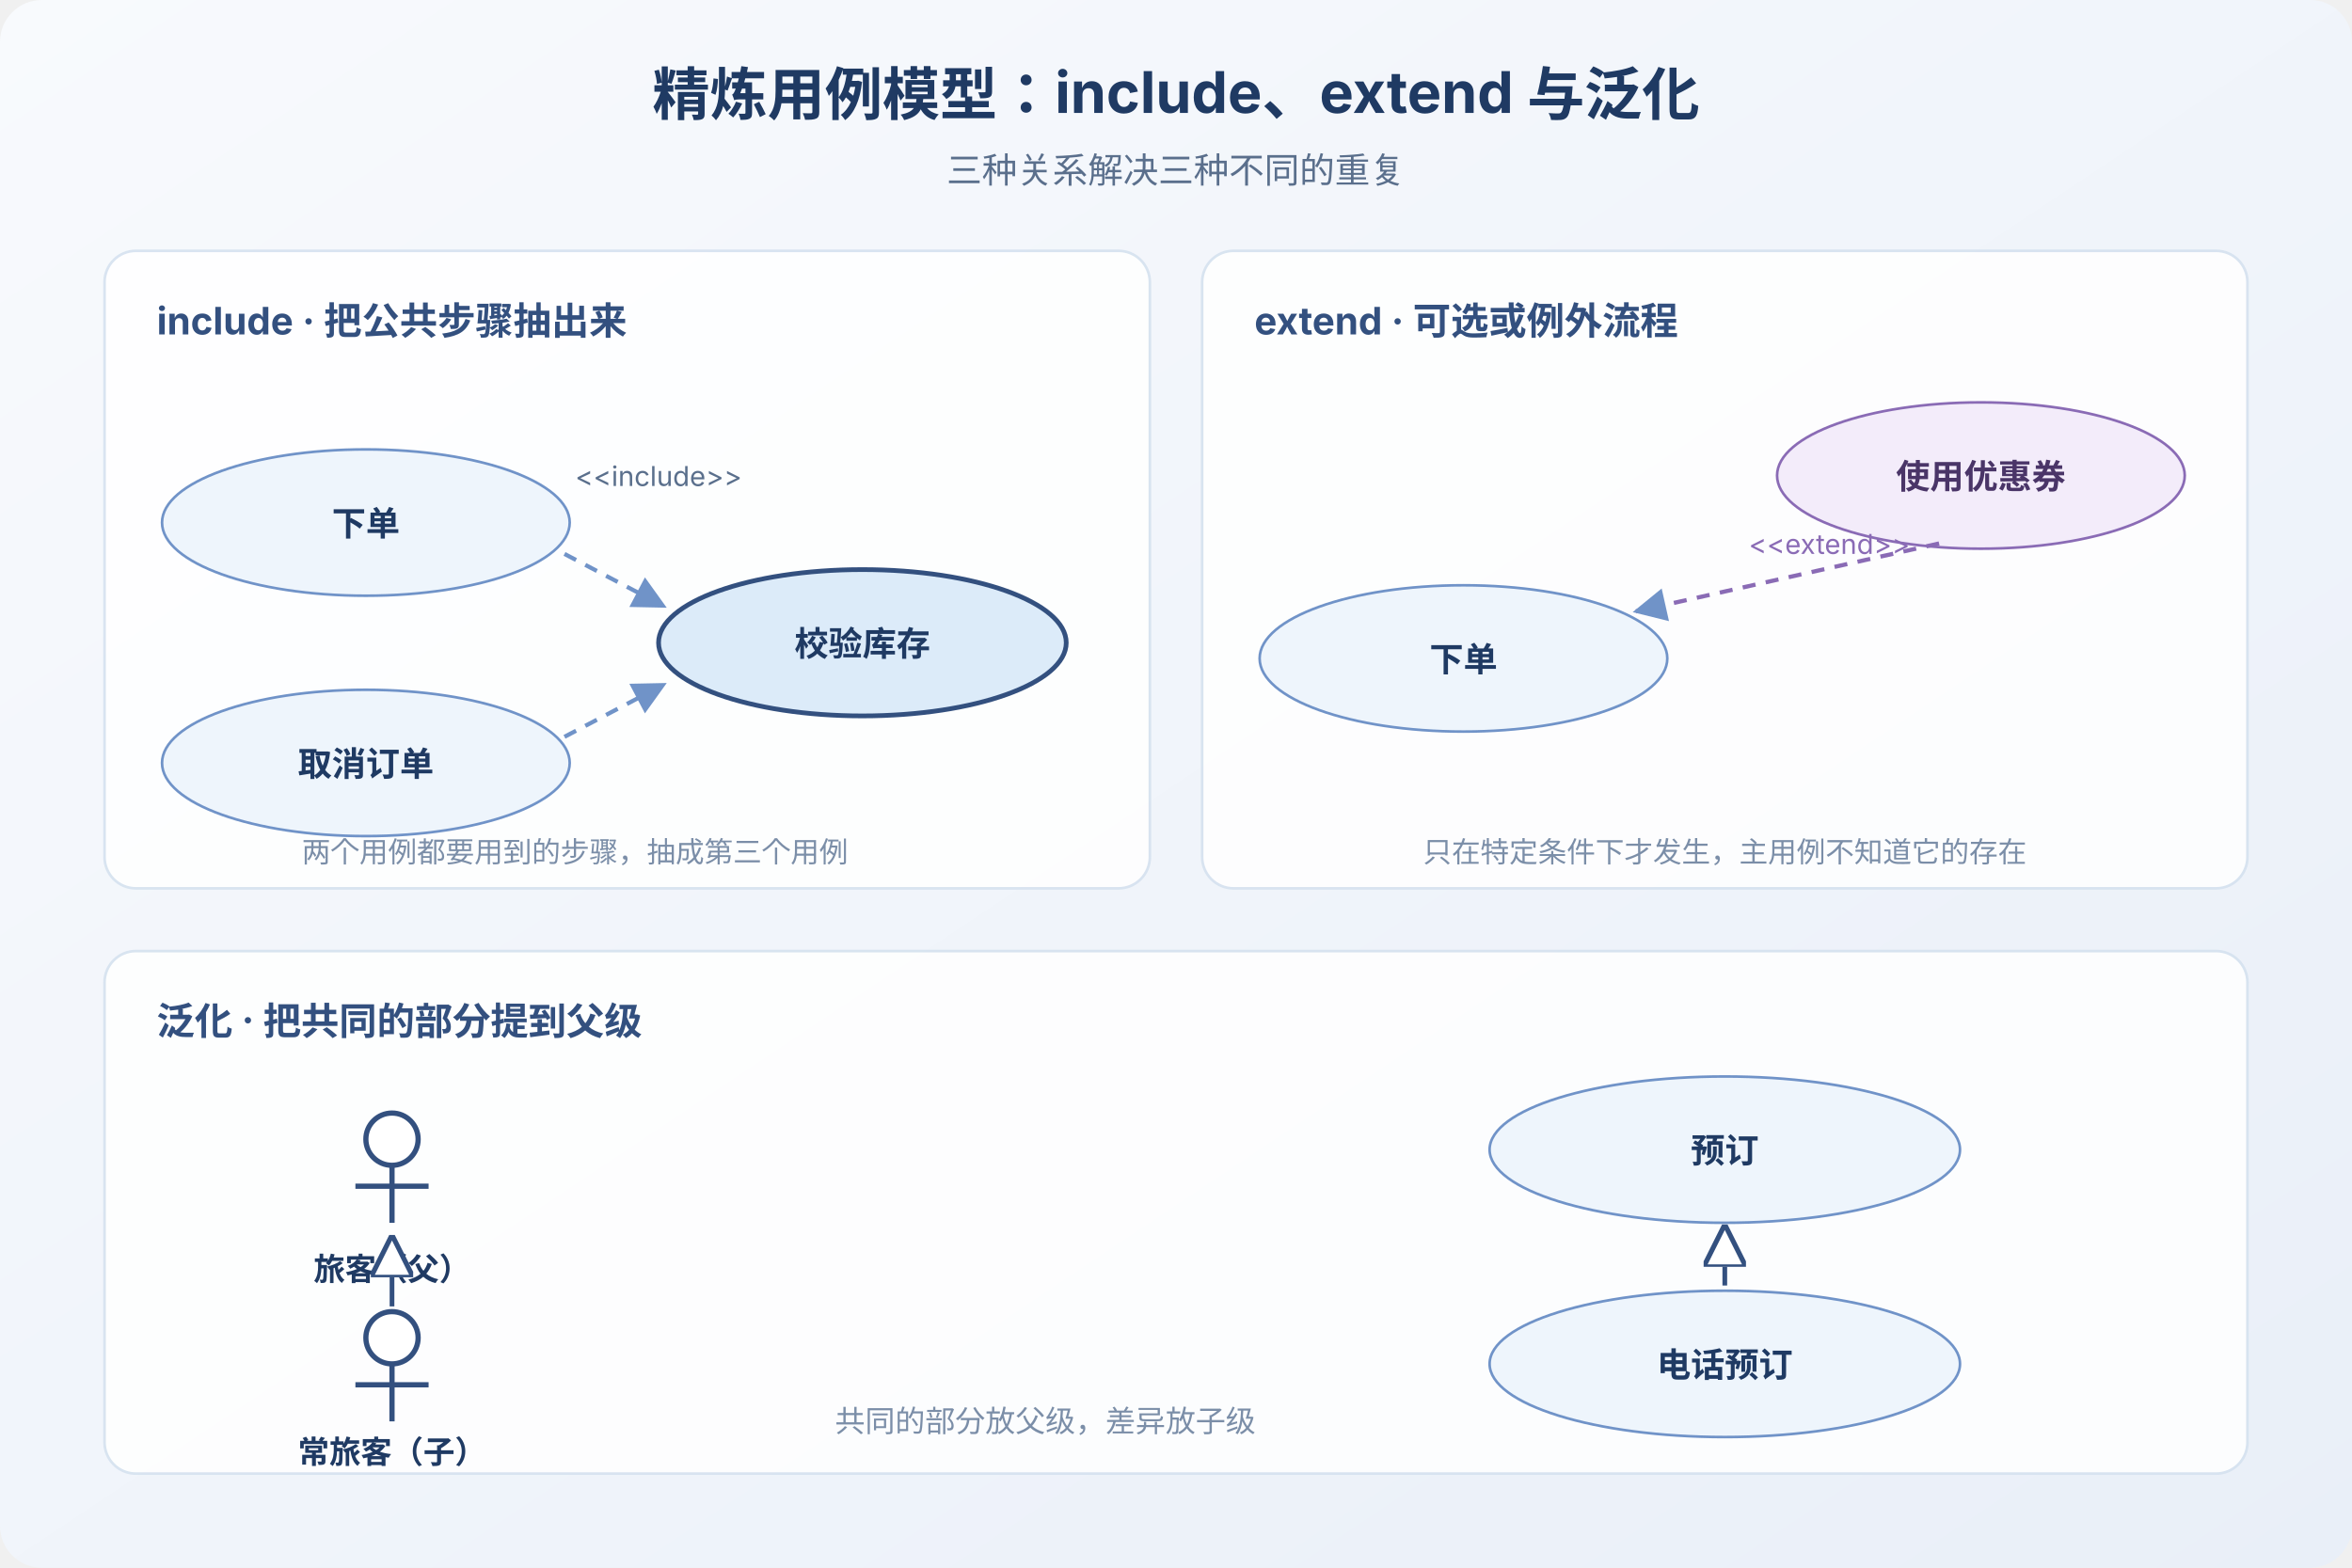
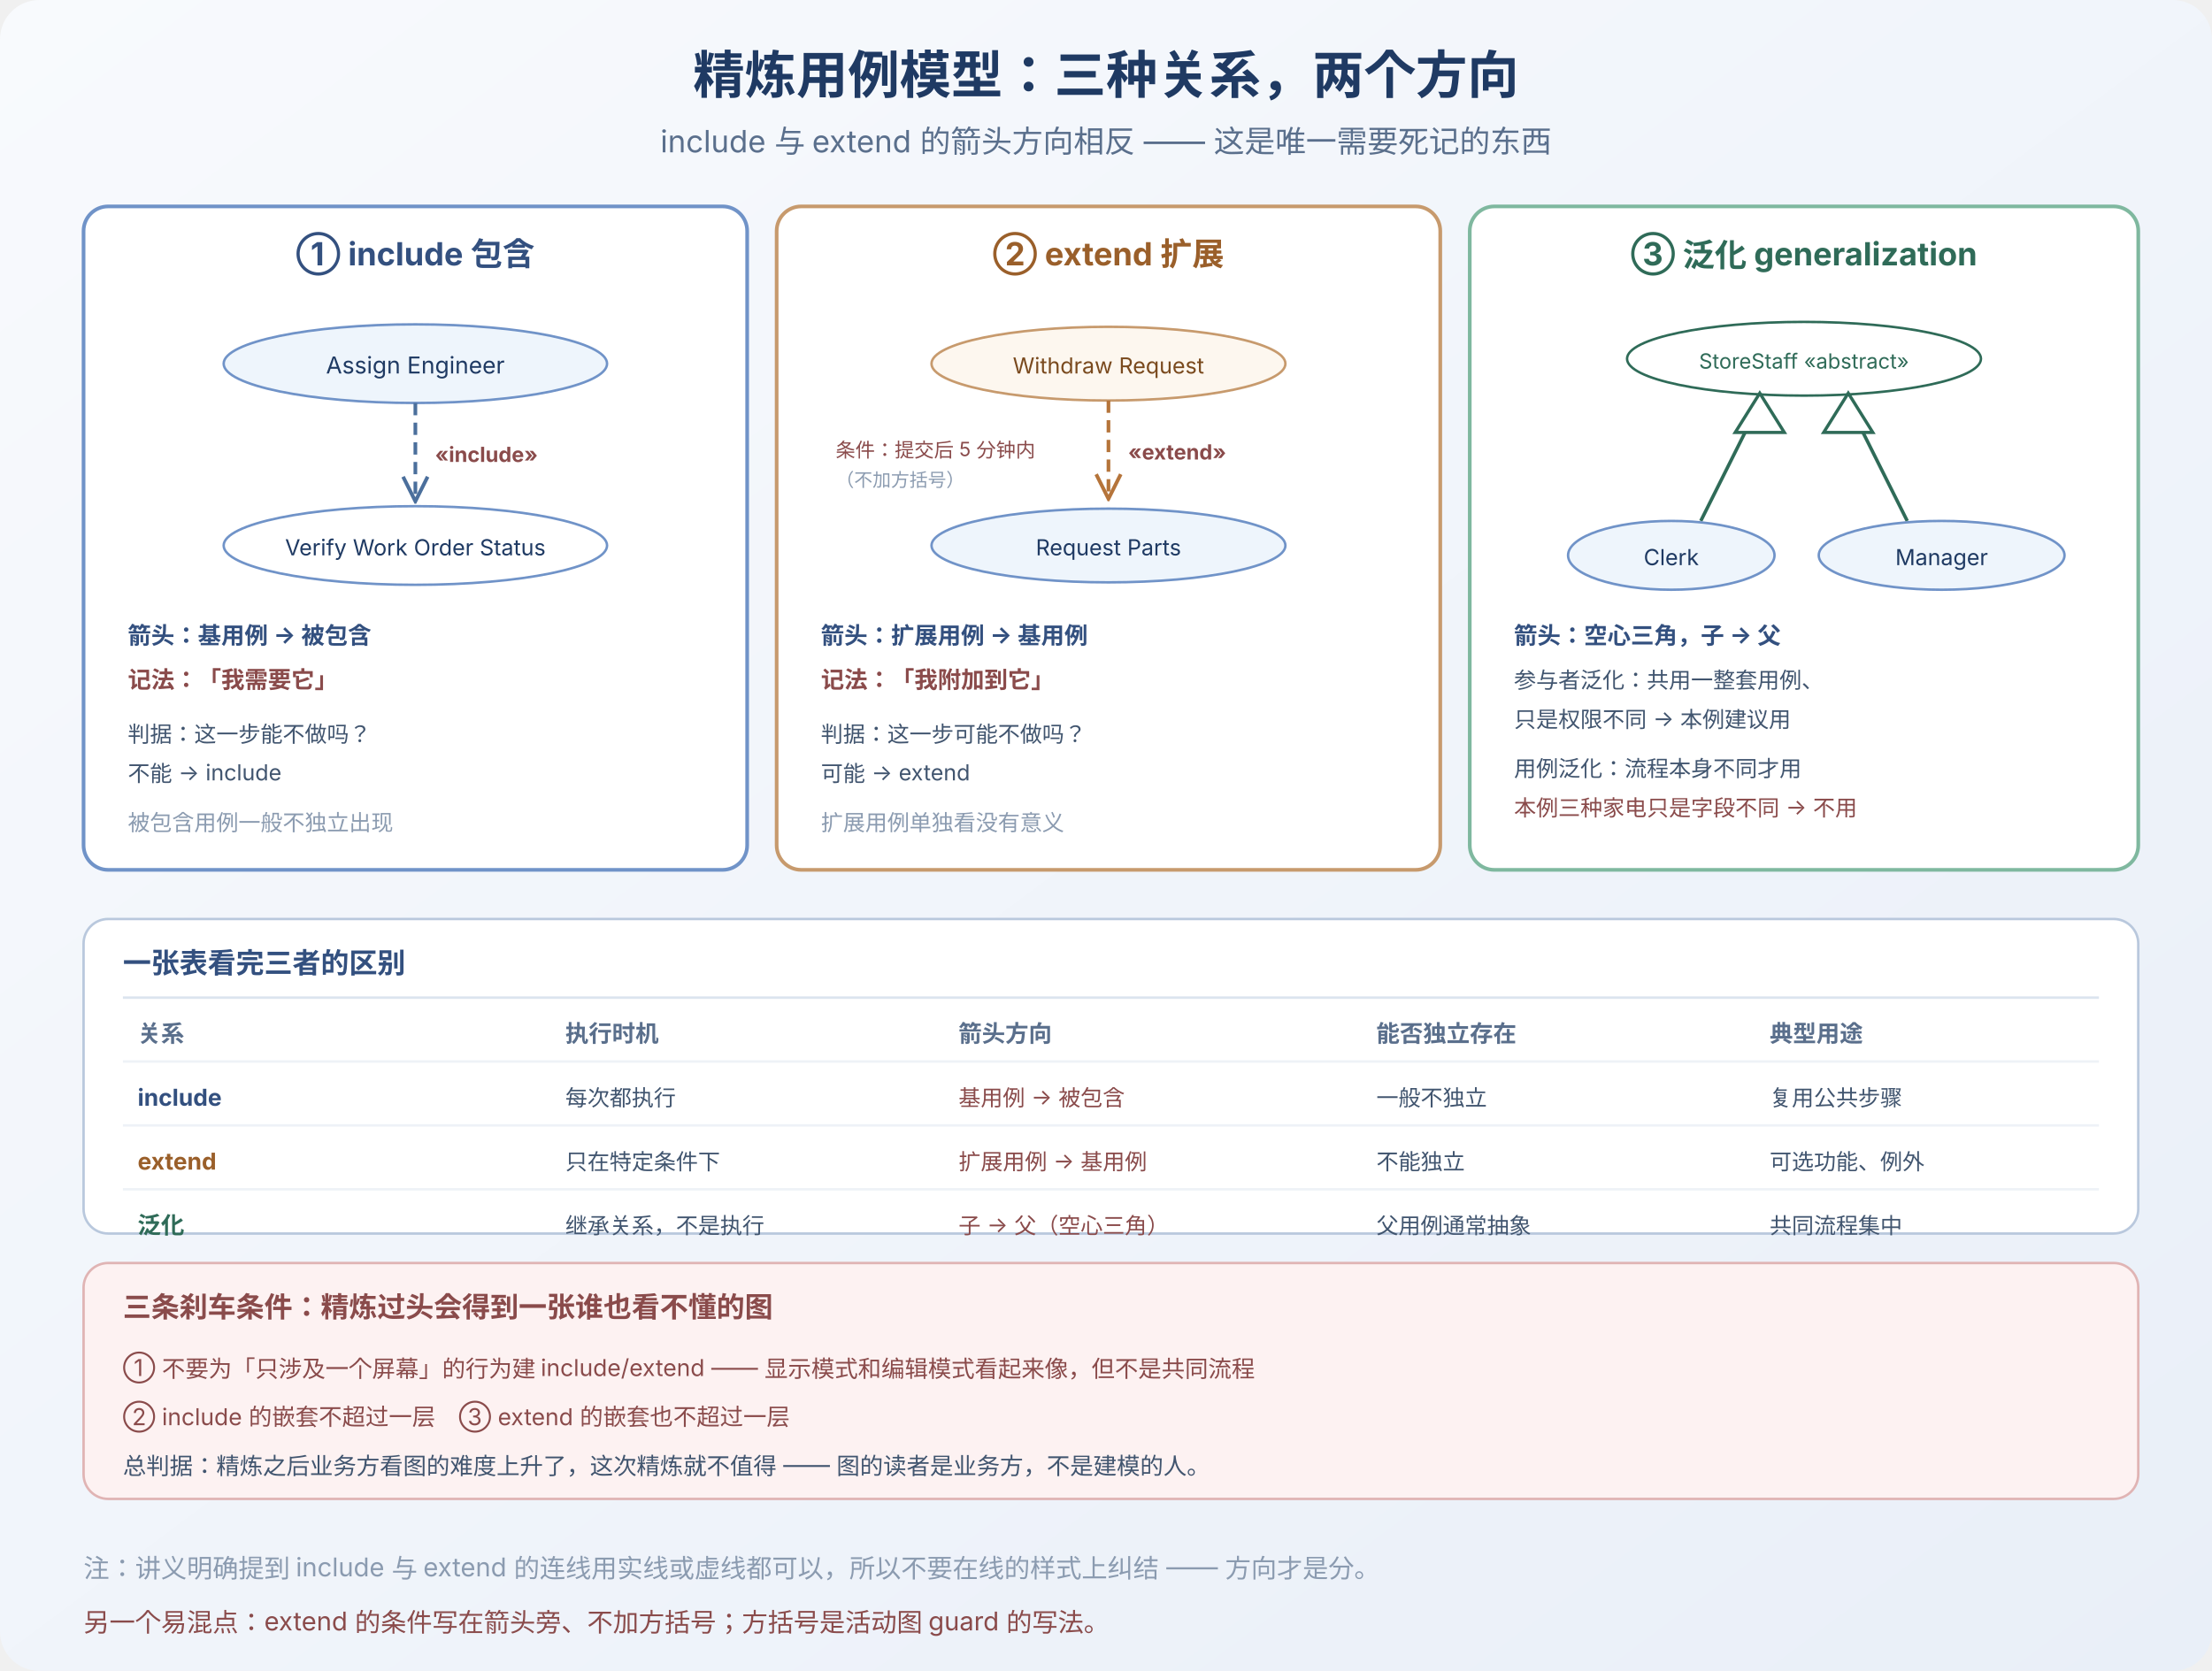
- <svg xmlns="http://www.w3.org/2000/svg" viewBox="0 0 900 600" width="900" height="600" role="img" aria-label="精炼用例模型的三种方式：include 把公共步骤抽成被复用的用例，extend 描述可选或例外流程，泛化把共同部分抽象成父级，包括参与者泛化与用例泛化" font-family="system-ui, -apple-system, 'Segoe UI', 'Noto Sans SC', 'Microsoft YaHei', sans-serif">
+ <svg xmlns="http://www.w3.org/2000/svg" viewBox="0 0 900 680" width="900" height="680" role="img" aria-label="精炼用例模型的三种关系：include 把公共步骤抽出来，箭头由基用例指向被包含用例；extend 描述可选或例外流程，箭头由扩展用例指向基用例，两者方向相反；泛化把共同部分抽象成父级，空心三角由子指向父，参与者泛化与用例泛化都适用。每个关系旁标注判断依据与记忆锚点" font-family="system-ui, -apple-system, 'Segoe UI', 'Noto Sans SC', 'Microsoft YaHei', sans-serif">
  <defs>
    <linearGradient id="iebg" x1="0" y1="0" x2="1" y2="1">
      <stop offset="0" stop-color="#f8fafd" />
      <stop offset="1" stop-color="#e9eff8" />
    </linearGradient>
-     <marker id="ieDep" viewBox="0 0 10 10" refX="9" refY="5" markerWidth="8" markerHeight="8" orient="auto-start-reverse">
-       <path d="M 0 0 L 10 5 L 0 10 Z" fill="#7093c8" />
+     <marker id="ieOpen" viewBox="0 0 12 12" refX="11" refY="6" markerWidth="8" markerHeight="8" orient="auto-start-reverse">
+       <path d="M 1 1 L 11 6 L 1 11" fill="none" stroke="#4b6f9c" stroke-width="1.5" />
    </marker>
-     <marker id="ieGen" viewBox="0 0 12 12" refX="11" refY="6" markerWidth="9" markerHeight="9" orient="auto-start-reverse">
-       <path d="M 0 0 L 12 6 L 0 12 Z" fill="#ffffff" stroke="#33507f" stroke-width="1.4" />
+     <marker id="ieOpenWarm" viewBox="0 0 12 12" refX="11" refY="6" markerWidth="8" markerHeight="8" orient="auto-start-reverse">
+       <path d="M 1 1 L 11 6 L 1 11" fill="none" stroke="#b5743a" stroke-width="1.5" />
    </marker>
  </defs>
-   <rect width="900" height="600" rx="16" fill="url(#iebg)" />
-   <text x="450" y="44" text-anchor="middle" font-size="22" font-weight="700" fill="#1f3a63">精炼用例模型：include、extend 与泛化</text>
-   <text x="450" y="70" text-anchor="middle" font-size="13.5" fill="#5a6f8c">三种关系解决三种不同的重复</text>
-   <rect x="40" y="96" width="400" height="244" rx="12" fill="#ffffff" opacity="0.85" stroke="#d3e0ee" />
-   <text x="60" y="128" font-size="14.5" font-weight="700" fill="#33507f">include · 把公共步骤抽出来</text>
-   <ellipse cx="140" cy="200" rx="78" ry="28" fill="#eef5fc" stroke="#7093c8" />
-   <text x="140" y="205" text-anchor="middle" font-size="13" font-weight="600" fill="#1f3a63">下单</text>
-   <ellipse cx="140" cy="292" rx="78" ry="28" fill="#eef5fc" stroke="#7093c8" />
-   <text x="140" y="297" text-anchor="middle" font-size="13" font-weight="600" fill="#1f3a63">取消订单</text>
-   <ellipse cx="330" cy="246" rx="78" ry="28" fill="#dcebf9" stroke="#33507f" stroke-width="1.8" />
-   <text x="330" y="251" text-anchor="middle" font-size="13" font-weight="600" fill="#1f3a63">校验库存</text>
-   <line x1="216" y1="212" x2="254" y2="232" stroke="#7093c8" stroke-width="1.6" stroke-dasharray="5 4" marker-end="url(#ieDep)" />
-   <line x1="216" y1="282" x2="254" y2="262" stroke="#7093c8" stroke-width="1.6" stroke-dasharray="5 4" marker-end="url(#ieDep)" />
-   <text x="252" y="186" text-anchor="middle" font-size="10.5" fill="#5a6f8c">&lt;&lt;include&gt;&gt;</text>
-   <text x="220" y="330" text-anchor="middle" font-size="11" fill="#7b8ea8">两个用例都要用到的步骤，抽成第三个用例</text>
-   <rect x="460" y="96" width="400" height="244" rx="12" fill="#ffffff" opacity="0.85" stroke="#d3e0ee" />
-   <text x="480" y="128" font-size="14.5" font-weight="700" fill="#33507f">extend · 可选或例外流程</text>
-   <ellipse cx="560" cy="252" rx="78" ry="28" fill="#eef5fc" stroke="#7093c8" />
-   <text x="560" y="257" text-anchor="middle" font-size="13" font-weight="600" fill="#1f3a63">下单</text>
-   <ellipse cx="758" cy="182" rx="78" ry="28" fill="#f3ecfa" stroke="#8a6bb5" />
-   <text x="758" y="187" text-anchor="middle" font-size="13" font-weight="600" fill="#4a3568">使用优惠券</text>
-   <line x1="742" y1="208" x2="626" y2="234" stroke="#8a6bb5" stroke-width="1.6" stroke-dasharray="5 4" marker-end="url(#ieDep)" />
-   <text x="700" y="212" text-anchor="middle" font-size="10.5" fill="#8a6bb5">&lt;&lt;extend&gt;&gt;</text>
-   <text x="660" y="330" text-anchor="middle" font-size="11" fill="#7b8ea8">只在特定条件下才发生，主用例不知道它的存在</text>
-   <rect x="40" y="364" width="820" height="200" rx="12" fill="#ffffff" opacity="0.85" stroke="#d3e0ee" />
-   <text x="60" y="396" font-size="14.5" font-weight="700" fill="#33507f">泛化 · 把共同的部分提到父级</text>
-   <circle cx="150" cy="436" r="10" fill="#ffffff" stroke="#33507f" stroke-width="2" />
-   <line x1="150" y1="446" x2="150" y2="468" stroke="#33507f" stroke-width="2" />
-   <line x1="136" y1="454" x2="164" y2="454" stroke="#33507f" stroke-width="2" />
-   <text x="150" y="490" text-anchor="middle" font-size="12" font-weight="600" fill="#1f3a63">旅客（父）</text>
-   <circle cx="150" cy="512" r="10" fill="#ffffff" stroke="#33507f" stroke-width="2" />
-   <line x1="150" y1="522" x2="150" y2="544" stroke="#33507f" stroke-width="2" />
-   <line x1="136" y1="530" x2="164" y2="530" stroke="#33507f" stroke-width="2" />
-   <text x="150" y="560" text-anchor="middle" font-size="12" font-weight="600" fill="#1f3a63">常旅客（子）</text>
-   <line x1="150" y1="500" x2="150" y2="474" stroke="#33507f" stroke-width="1.8" marker-end="url(#ieGen)" />
-   <ellipse cx="660" cy="440" rx="90" ry="28" fill="#eef5fc" stroke="#7093c8" />
-   <text x="660" y="445" text-anchor="middle" font-size="13" font-weight="600" fill="#1f3a63">预订</text>
-   <ellipse cx="660" cy="522" rx="90" ry="28" fill="#eef5fc" stroke="#7093c8" />
-   <text x="660" y="527" text-anchor="middle" font-size="13" font-weight="600" fill="#1f3a63">电话预订</text>
-   <line x1="660" y1="492" x2="660" y2="470" stroke="#33507f" stroke-width="1.8" marker-end="url(#ieGen)" />
-   <text x="400" y="548" text-anchor="middle" font-size="11.5" fill="#7b8ea8">共同的部分放父级，差异放子级</text>
+   <rect width="900" height="680" rx="16" fill="url(#iebg)" />
+   <text x="450" y="38" text-anchor="middle" font-size="21" font-weight="700" fill="#1f3a63">精炼用例模型：三种关系，两个方向</text>
+   <text x="450" y="62" text-anchor="middle" font-size="12.5" fill="#5a6f8c">include 与 extend 的箭头方向相反 —— 这是唯一需要死记的东西</text>
+   <rect x="34" y="84" width="270" height="270" rx="10" fill="#ffffff" stroke="#7093c8" stroke-width="1.5" />
+   <text x="169" y="108" text-anchor="middle" font-size="13" font-weight="700" fill="#33507f">① include 包含</text>
+   <ellipse cx="169" cy="148" rx="78" ry="16" fill="#eef5fc" stroke="#7093c8" />
+   <text x="169" y="152" text-anchor="middle" font-size="9.5" fill="#1f3a63">Assign Engineer</text>
+   <line x1="169" y1="164" x2="169" y2="204" stroke="#4b6f9c" stroke-width="1.5" stroke-dasharray="5 3" marker-end="url(#ieOpen)" />
+   <text x="177" y="188" font-size="8.5" font-weight="700" fill="#8a4b4b">«include»</text>
+   <ellipse cx="169" cy="222" rx="78" ry="16" fill="#ffffff" stroke="#7093c8" />
+   <text x="169" y="226" text-anchor="middle" font-size="9" fill="#1f3a63">Verify Work Order Status</text>
+   <text x="52" y="262" font-size="9.5" font-weight="700" fill="#33507f">箭头：基用例 → 被包含</text>
+   <text x="52" y="280" font-size="9.5" font-weight="700" fill="#8a4b4b">记法：「我需要它」</text>
+   <text x="52" y="302" font-size="9" fill="#41556f">判据：这一步能不做吗？</text>
+   <text x="52" y="318" font-size="9" fill="#41556f">　　　不能 → include</text>
+   <text x="52" y="338" font-size="9" fill="#8b9bb0">被包含用例一般不独立出现</text>
+   <rect x="316" y="84" width="270" height="270" rx="10" fill="#ffffff" stroke="#c79a6d" stroke-width="1.5" />
+   <text x="451" y="108" text-anchor="middle" font-size="13" font-weight="700" fill="#9a5f2a">② extend 扩展</text>
+   <ellipse cx="451" cy="148" rx="72" ry="15" fill="#fdf7ef" stroke="#c79a6d" />
+   <text x="451" y="152" text-anchor="middle" font-size="9" fill="#7a4a1e">Withdraw Request</text>
+   <line x1="451" y1="163" x2="451" y2="203" stroke="#b5743a" stroke-width="1.5" stroke-dasharray="5 3" marker-end="url(#ieOpenWarm)" />
+   <text x="459" y="187" font-size="8.5" font-weight="700" fill="#8a4b4b">«extend»</text>
+   <text x="340" y="186" font-size="8" fill="#8a4b4b">条件：提交后 5 分钟内</text>
+   <text x="340" y="198" font-size="7.5" fill="#8b9bb0">（不加方括号）</text>
+   <ellipse cx="451" cy="222" rx="72" ry="15" fill="#eef5fc" stroke="#7093c8" />
+   <text x="451" y="226" text-anchor="middle" font-size="9" fill="#1f3a63">Request Parts</text>
+   <text x="334" y="262" font-size="9.5" font-weight="700" fill="#33507f">箭头：扩展用例 → 基用例</text>
+   <text x="334" y="280" font-size="9.5" font-weight="700" fill="#8a4b4b">记法：「我附加到它」</text>
+   <text x="334" y="302" font-size="9" fill="#41556f">判据：这一步可能不做吗？</text>
+   <text x="334" y="318" font-size="9" fill="#41556f">　　　可能 → extend</text>
+   <text x="334" y="338" font-size="9" fill="#8b9bb0">扩展用例单独看没有意义</text>
+   <rect x="598" y="84" width="272" height="270" rx="10" fill="#ffffff" stroke="#7fb89f" stroke-width="1.5" />
+   <text x="734" y="108" text-anchor="middle" font-size="13" font-weight="700" fill="#2f6b58">③ 泛化 generalization</text>
+   <ellipse cx="734" cy="146" rx="72" ry="15" fill="#ffffff" stroke="#2f6b58" />
+   <text x="734" y="150" text-anchor="middle" font-size="8.5" fill="#2f6b58">StoreStaff «abstract»</text>
+   <line x1="692" y1="212" x2="716" y2="164" stroke="#2f6b58" stroke-width="1.4" />
+   <path d="M 706 176 L 716 160 L 726 176 z" fill="#ffffff" stroke="#2f6b58" stroke-width="1.3" />
+   <line x1="776" y1="212" x2="752" y2="164" stroke="#2f6b58" stroke-width="1.4" />
+   <path d="M 742 176 L 752 160 L 762 176 z" fill="#ffffff" stroke="#2f6b58" stroke-width="1.3" />
+   <ellipse cx="680" cy="226" rx="42" ry="14" fill="#eef5fc" stroke="#7093c8" />
+   <text x="680" y="230" text-anchor="middle" font-size="9" fill="#1f3a63">Clerk</text>
+   <ellipse cx="790" cy="226" rx="50" ry="14" fill="#eef5fc" stroke="#7093c8" />
+   <text x="790" y="230" text-anchor="middle" font-size="9" fill="#1f3a63">Manager</text>
+   <text x="616" y="262" font-size="9.5" font-weight="700" fill="#33507f">箭头：空心三角，子 → 父</text>
+   <text x="616" y="280" font-size="9" fill="#41556f">参与者泛化：共用一整套用例、</text>
+   <text x="616" y="296" font-size="9" fill="#41556f">只是权限不同 → 本例建议用</text>
+   <text x="616" y="316" font-size="9" fill="#41556f">用例泛化：流程本身不同才用</text>
+   <text x="616" y="332" font-size="9" fill="#8a4b4b">本例三种家电只是字段不同 → 不用</text>
+   <rect x="34" y="374" width="836" height="128" rx="10" fill="#ffffff" stroke="#b9c8dd" />
+   <text x="50" y="396" font-size="11.5" font-weight="700" fill="#33507f">一张表看完三者的区别</text>
+   <line x1="50" y1="406" x2="854" y2="406" stroke="#dbe4ef" stroke-width="1" />
+   <text x="56" y="424" font-size="9.5" font-weight="700" fill="#5a6f8c">关系</text>
+   <text x="230" y="424" font-size="9.5" font-weight="700" fill="#5a6f8c">执行时机</text>
+   <text x="390" y="424" font-size="9.5" font-weight="700" fill="#5a6f8c">箭头方向</text>
+   <text x="560" y="424" font-size="9.5" font-weight="700" fill="#5a6f8c">能否独立存在</text>
+   <text x="720" y="424" font-size="9.5" font-weight="700" fill="#5a6f8c">典型用途</text>
+   <line x1="50" y1="432" x2="854" y2="432" stroke="#eef2f7" stroke-width="1" />
+   <text x="56" y="450" font-size="9.5" font-weight="700" fill="#33507f">include</text>
+   <text x="230" y="450" font-size="9" fill="#41556f">每次都执行</text>
+   <text x="390" y="450" font-size="9" fill="#8a4b4b">基用例 → 被包含</text>
+   <text x="560" y="450" font-size="9" fill="#41556f">一般不独立</text>
+   <text x="720" y="450" font-size="9" fill="#41556f">复用公共步骤</text>
+   <line x1="50" y1="458" x2="854" y2="458" stroke="#eef2f7" stroke-width="1" />
+   <text x="56" y="476" font-size="9.5" font-weight="700" fill="#9a5f2a">extend</text>
+   <text x="230" y="476" font-size="9" fill="#41556f">只在特定条件下</text>
+   <text x="390" y="476" font-size="9" fill="#8a4b4b">扩展用例 → 基用例</text>
+   <text x="560" y="476" font-size="9" fill="#41556f">不能独立</text>
+   <text x="720" y="476" font-size="9" fill="#41556f">可选功能、例外</text>
+   <line x1="50" y1="484" x2="854" y2="484" stroke="#eef2f7" stroke-width="1" />
+   <text x="56" y="502" font-size="9.5" font-weight="700" fill="#2f6b58">泛化</text>
+   <text x="230" y="502" font-size="9" fill="#41556f">继承关系，不是执行</text>
+   <text x="390" y="502" font-size="9" fill="#8a4b4b">子 → 父（空心三角）</text>
+   <text x="560" y="502" font-size="9" fill="#41556f">父用例通常抽象</text>
+   <text x="720" y="502" font-size="9" fill="#41556f">共同流程集中</text>
+   <rect x="34" y="514" width="836" height="96" rx="10" fill="#fdf2f2" stroke="#e0b4b4" />
+   <text x="50" y="536" font-size="11.5" font-weight="700" fill="#8a4b4b">三条刹车条件：精炼过头会得到一张谁也看不懂的图</text>
+   <text x="50" y="560" font-size="9.5" fill="#8a4b4b">① 不要为「只涉及一个屏幕」的行为建 include/extend —— 显示模式和编辑模式看起来像，但不是共同流程</text>
+   <text x="50" y="580" font-size="9.5" fill="#8a4b4b">② include 的嵌套不超过一层　③ extend 的嵌套也不超过一层</text>
+   <text x="50" y="600" font-size="9.5" fill="#41556f">总判据：精炼之后业务方看图的难度上升了，这次精炼就不值得 —— 图的读者是业务方，不是建模的人。</text>
+   <text x="34" y="642" font-size="10.5" fill="#8b9bb0">注：讲义明确提到 include 与 extend 的连线用实线或虚线都可以，所以不要在线的样式上纠结 —— 方向才是分。</text>
+   <text x="34" y="664" font-size="10.5" fill="#8a4b4b">另一个易混点：extend 的条件写在箭头旁、不加方括号；方括号是活动图 guard 的写法。</text>
</svg>
